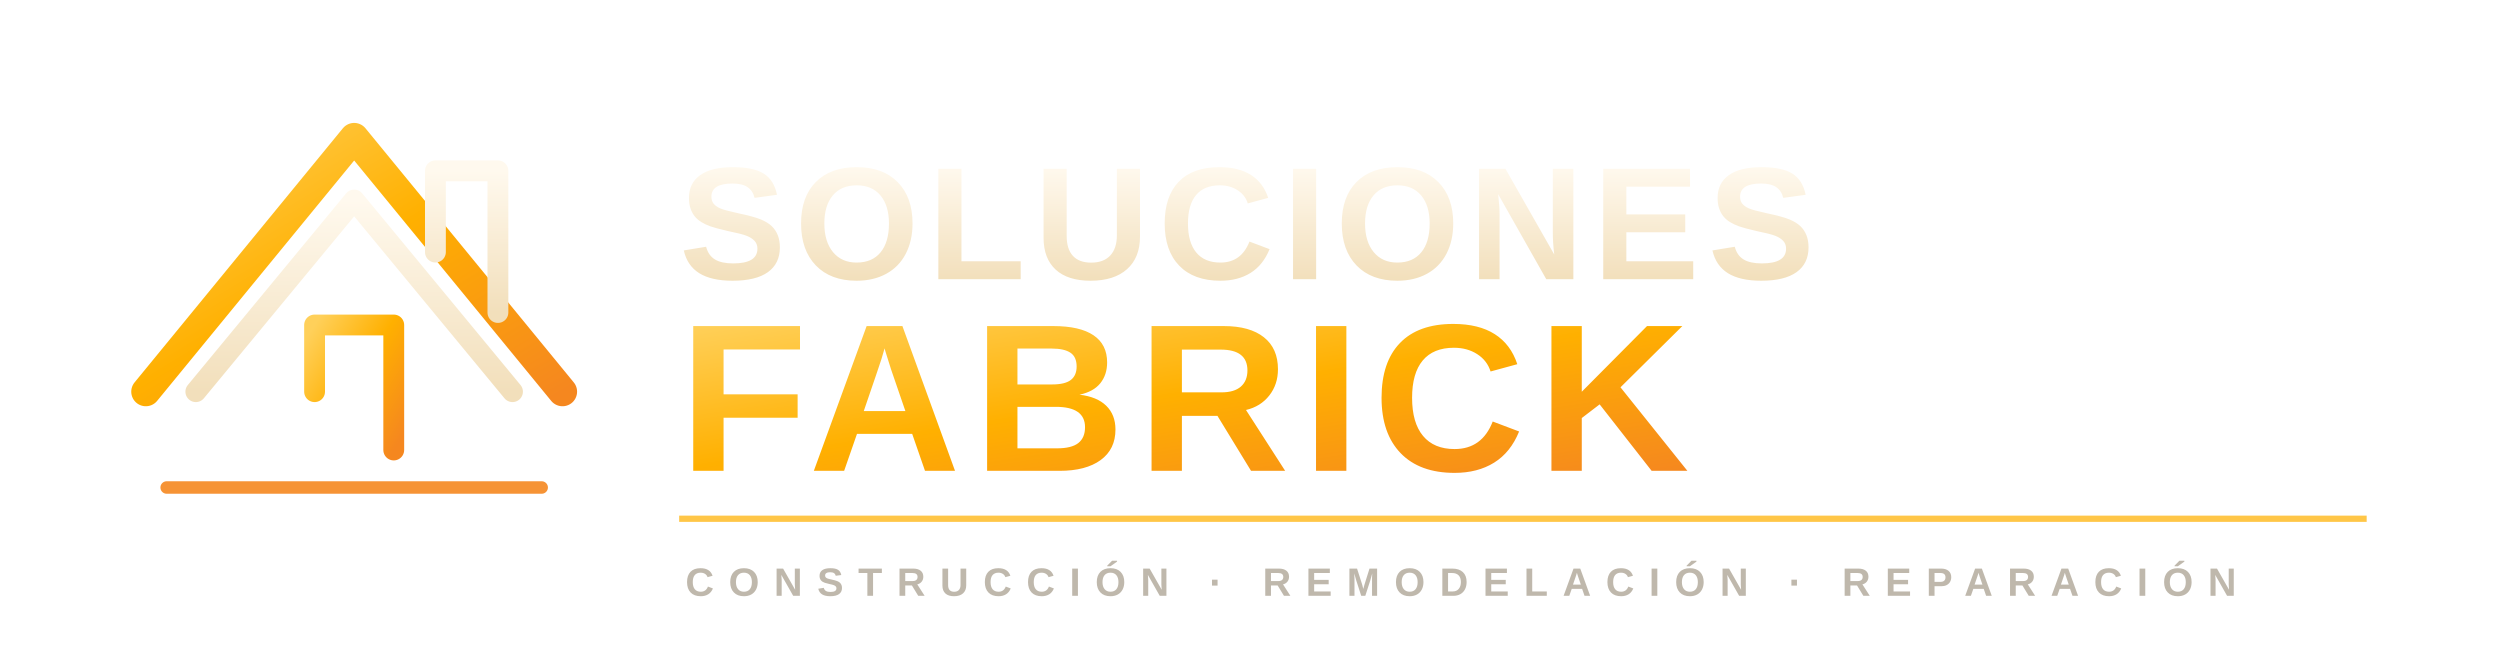
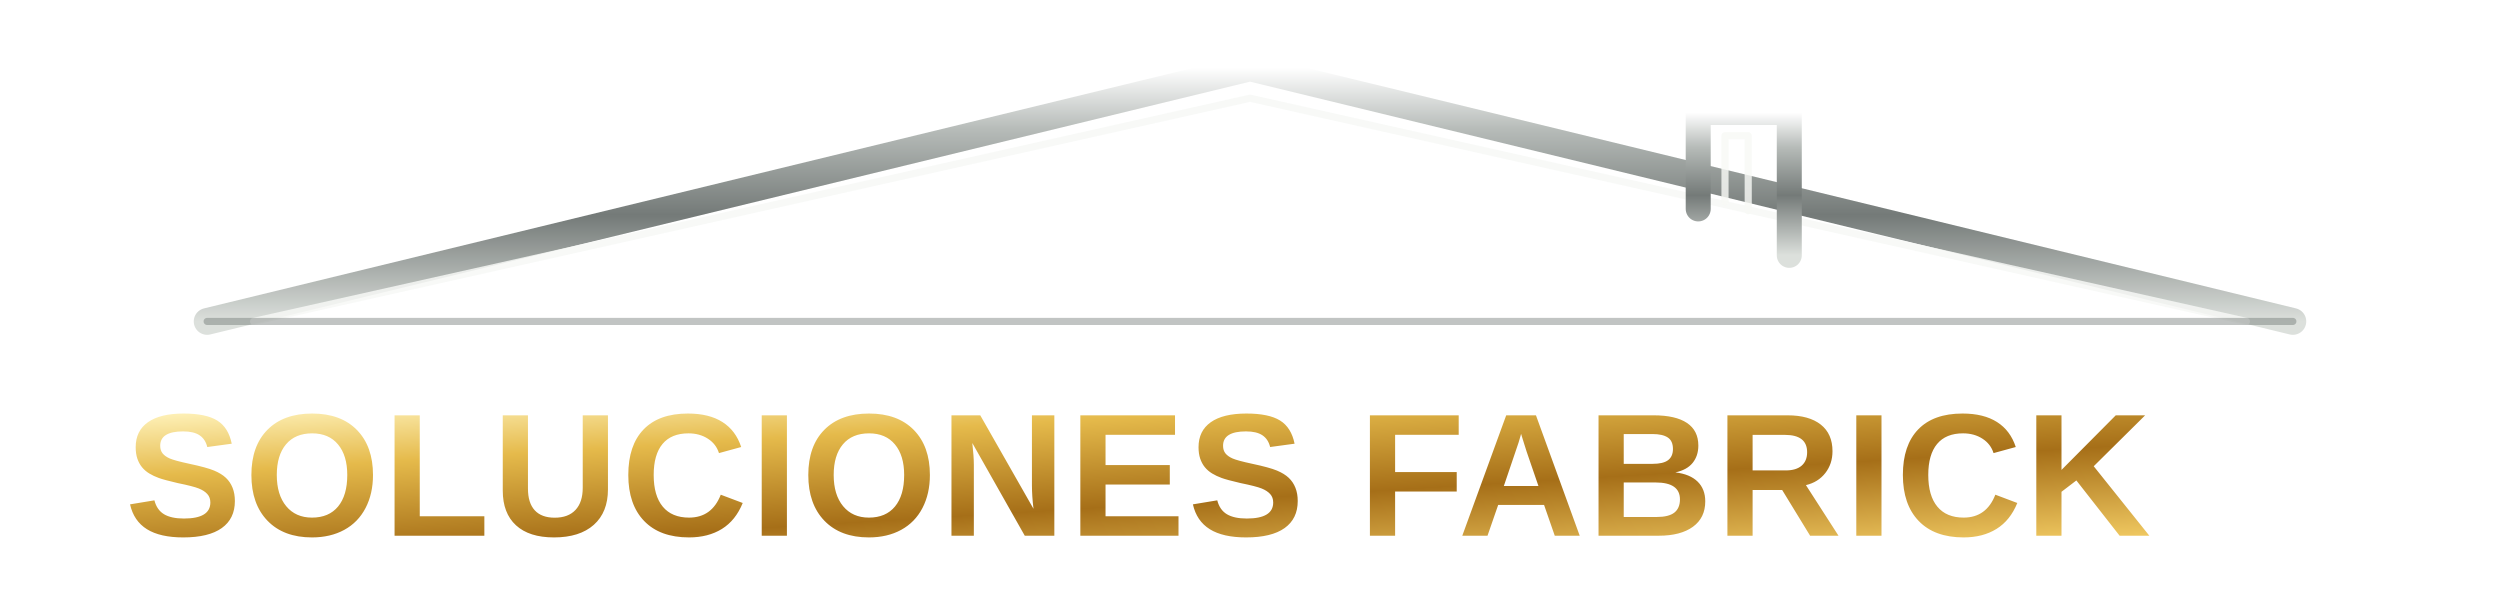
- <svg xmlns="http://www.w3.org/2000/svg" viewBox="0 0 1200 320" role="img" aria-labelledby="title desc">
+ <svg xmlns="http://www.w3.org/2000/svg" viewBox="0 0 1400 340" role="img" aria-labelledby="title desc">
  <defs>
    <linearGradient id="gold" x1="0" y1="0" x2="1" y2="1">
-       <stop stop-color="#FFD05A" />
-       <stop offset=".48" stop-color="#FFB000" />
-       <stop offset="1" stop-color="#F5871F" />
+       <stop stop-color="#FFF3BC" />
+       <stop offset=".26" stop-color="#E5BA4B" />
+       <stop offset=".62" stop-color="#A66F18" />
+       <stop offset="1" stop-color="#F1CA62" />
    </linearGradient>
-     <linearGradient id="cream" x1="0" y1="0" x2="0" y2="1">
-       <stop stop-color="#FFF9EE" />
-       <stop offset="1" stop-color="#F2DFBB" />
+     <linearGradient id="steel" x1="0" y1="0" x2="0" y2="1">
+       <stop stop-color="#FFFFFF" />
+       <stop offset=".24" stop-color="#B7BCB9" />
+       <stop offset=".58" stop-color="#747A78" />
+       <stop offset="1" stop-color="#DCE0DC" />
    </linearGradient>
  </defs>
-   <g transform="translate(52 38)" fill="none" stroke-linecap="round" stroke-linejoin="round">
-     <path d="m18 150 100-122 100 122" stroke="url(#gold)" stroke-width="14" />
-     <path d="m42 150 76-92 76 92" stroke="url(#cream)" stroke-width="10" />
-     <path d="M157 83V44h30v68" stroke="url(#cream)" stroke-width="10" />
-     <path d="M68 178h100" stroke="url(#gold)" stroke-width="15" />
-     <path d="M99 150v-32h38v60" stroke="url(#gold)" stroke-width="10" />
-     <path d="M28 196h180" stroke="#F5871F" stroke-width="6" opacity=".9" />
+   <g fill="none" stroke-linecap="round" stroke-linejoin="round">
+     <path d="M116 180 700 38 1284 180" stroke="url(#steel)" stroke-width="15" />
+     <path d="M142 180 700 55 1258 180" stroke="#F7F8F5" stroke-opacity=".85" stroke-width="4" />
+     <path d="M951 117V63h51v80" stroke="url(#steel)" stroke-width="14" />
+     <path d="M966 113V76h13v42" stroke="#F7F8F5" stroke-opacity=".82" stroke-width="4" />
+     <path d="M116 180h1168" stroke="#5E6462" stroke-opacity=".38" stroke-width="4" />
  </g>
-   <g font-family="Sora, Manrope, Arial, Helvetica, sans-serif">
-     <text x="326" y="134" fill="url(#cream)" font-size="77" font-weight="800" letter-spacing="4">SOLUCIONES</text>
-     <text x="326" y="226" fill="url(#gold)" font-size="101" font-weight="900" letter-spacing="6">FABRICK</text>
-     <path d="M326 249h810" stroke="#FFB000" stroke-width="3" opacity=".72" />
-     <text x="329" y="286" fill="#BFB8AC" font-size="19" font-weight="800" letter-spacing="7">CONSTRUCCIÓN · REMODELACIÓN · REPARACIÓN</text>
-   </g>
+   <text x="70" y="300" fill="url(#gold)" font-family="Sora, Manrope, Arial, Helvetica, sans-serif" font-size="98" font-weight="900" letter-spacing="1.4" textLength="1260" lengthAdjust="spacingAndGlyphs">SOLUCIONES FABRICK</text>
</svg>
